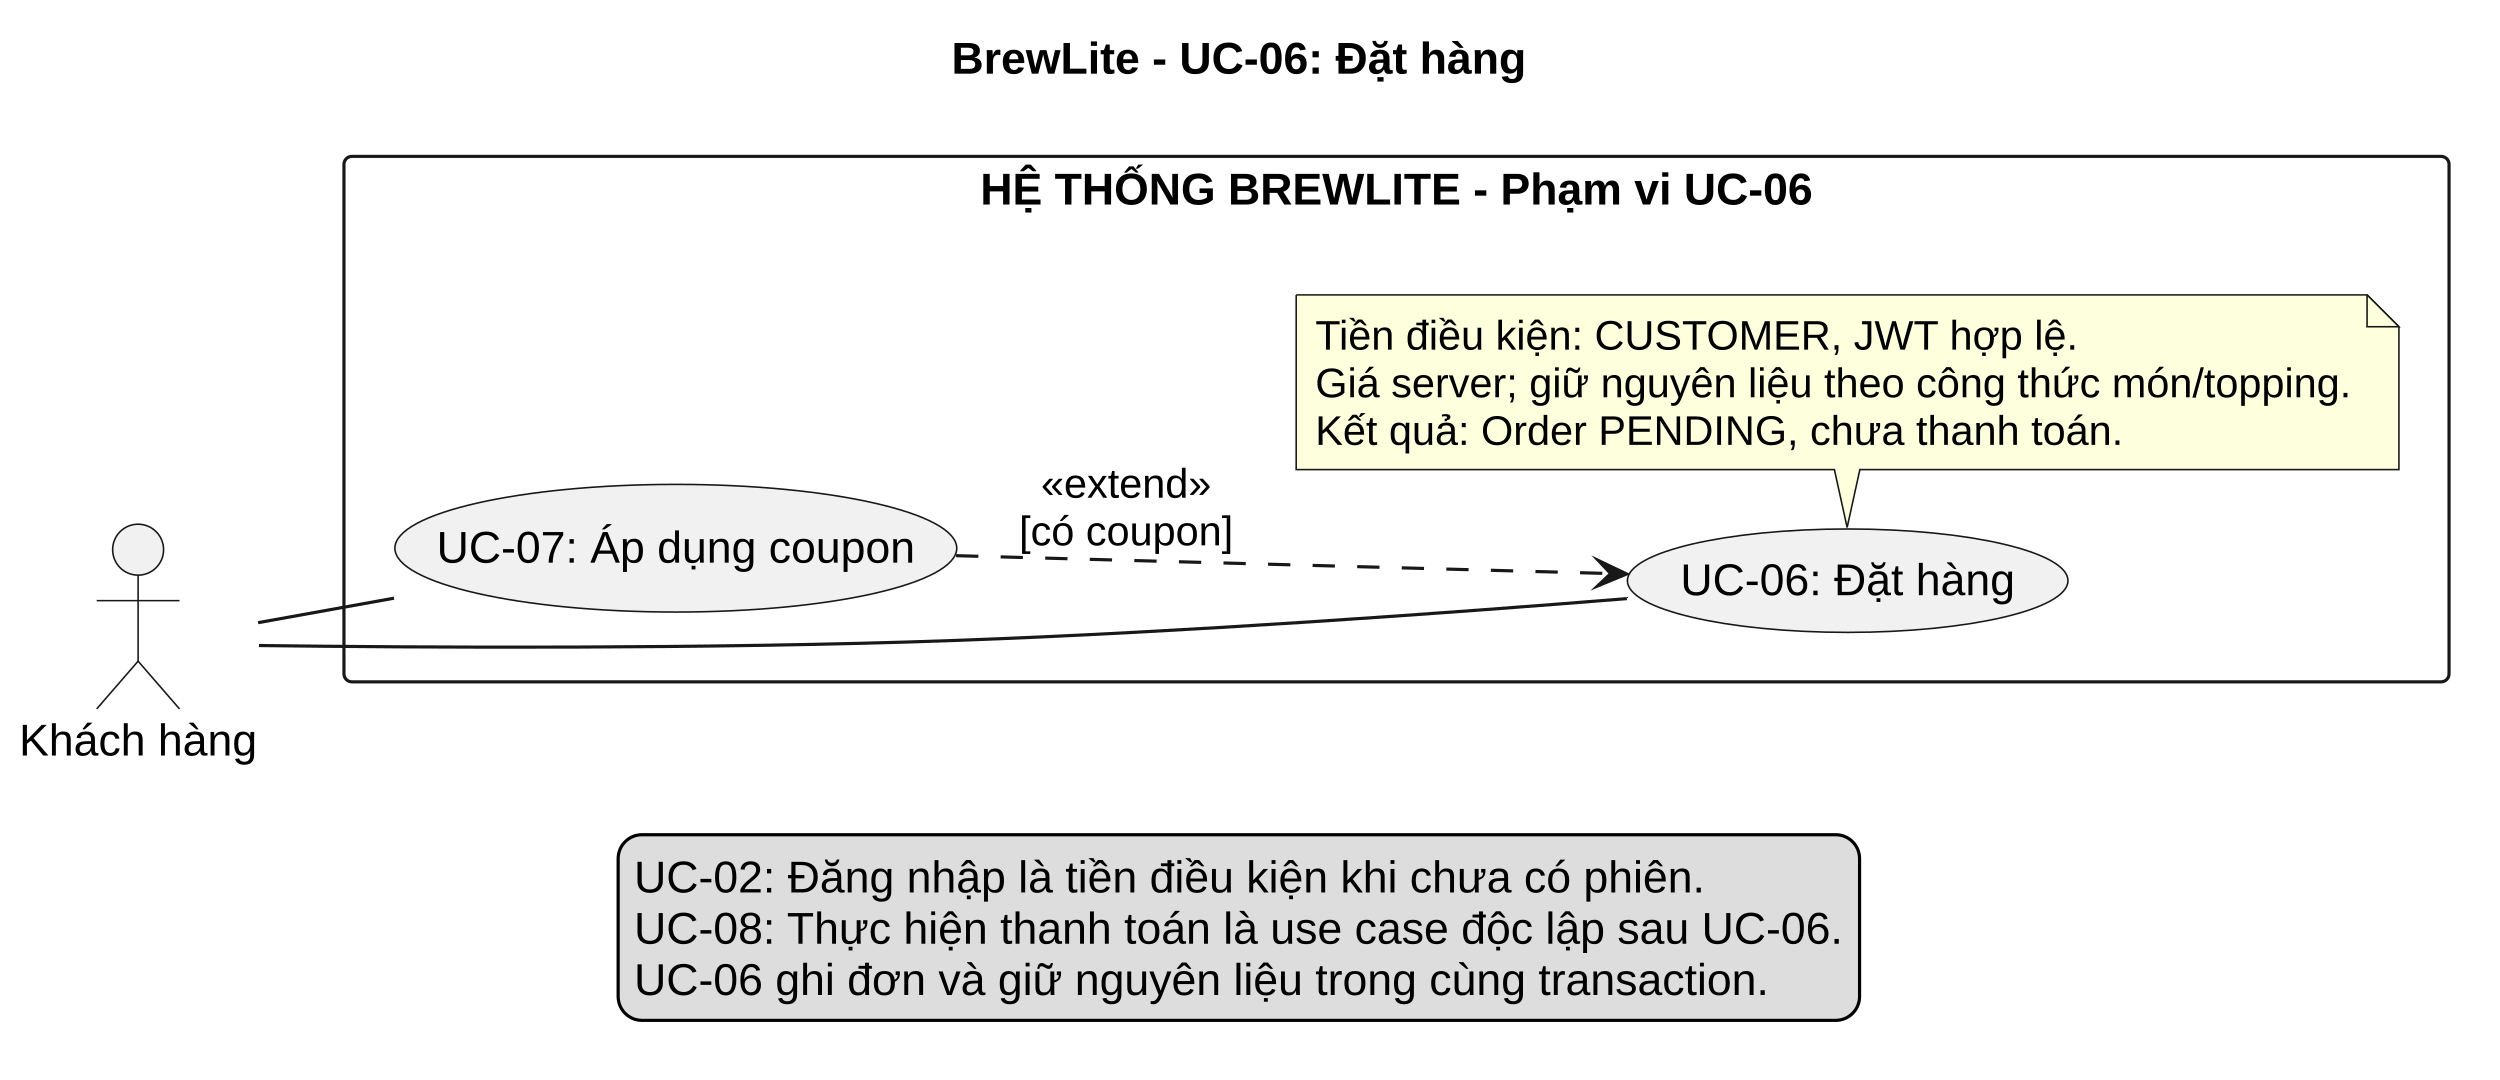
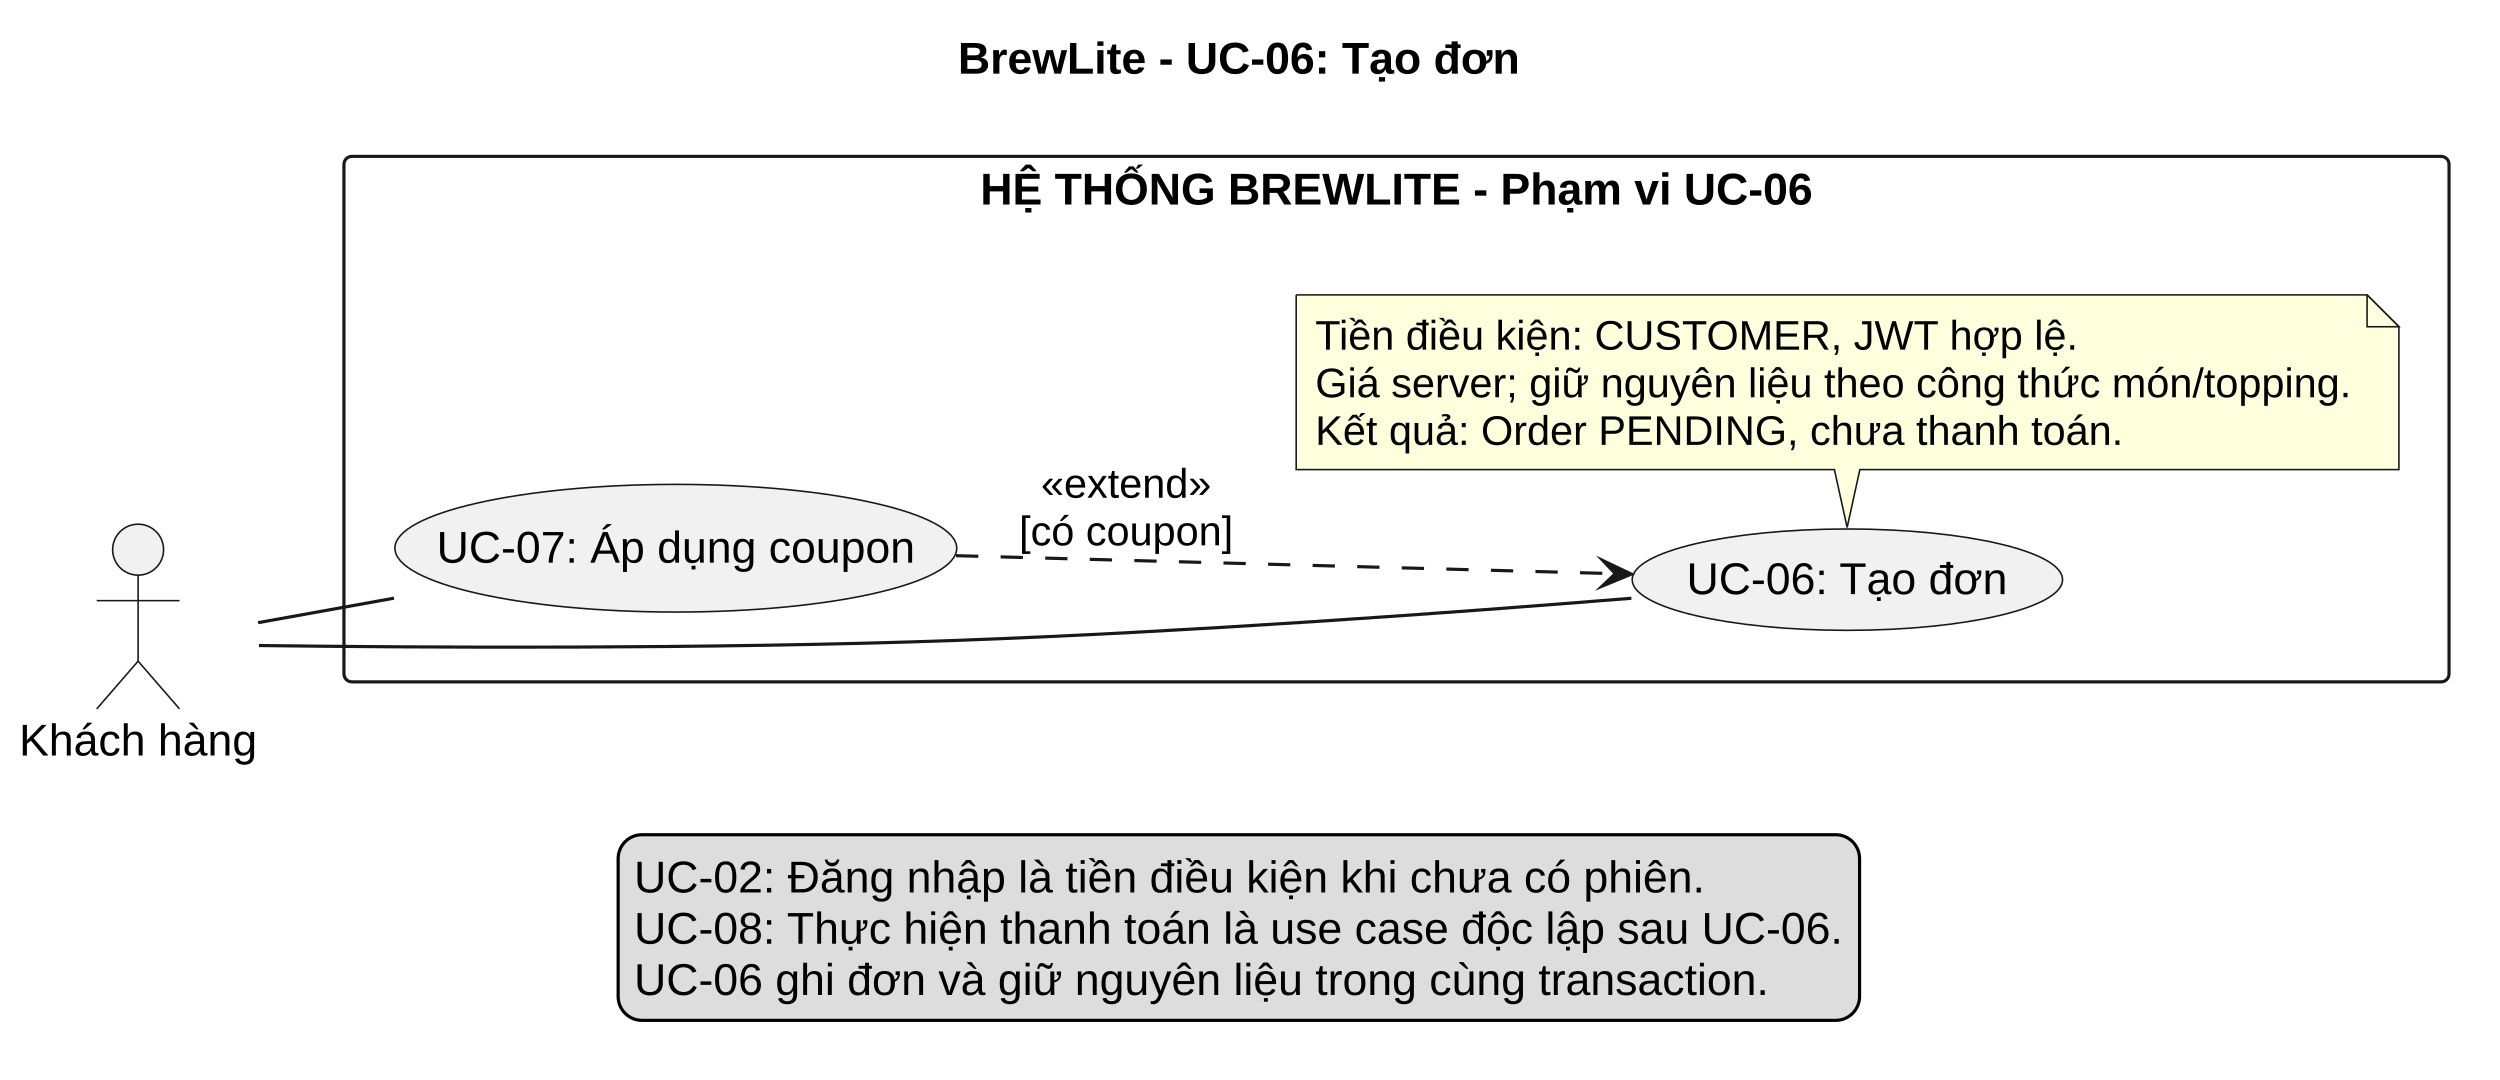
<svg xmlns="http://www.w3.org/2000/svg" version="1.1" data-diagram-type="DESCRIPTION" style="width:785px;height:339px;background:#FFFFFF;" width="785px" height="339px" viewBox="0 0 785 339" zoomAndPan="magnify" preserveAspectRatio="none" contentStyleType="text/css">
  <defs />
  <g font-family="sans-serif" lengthAdjust="spacing">
    <g class="title" data-source-line="5">
-       <text x="298.769" y="23.132" fill="#000" font-size="14" textLength="180.462" font-weight="700" font-family="Arial">BrewLite - UC-06: Đặt hàng</text>
+       <text x="300.796" y="23.132" fill="#000" font-size="14" textLength="176.408" font-weight="700" font-family="Arial">BrewLite - UC-06: Tạo đơn</text>
    </g>
    <g class="cluster" data-qualified-name="H. TH.NG BREWLITE - Ph.m vi UC-06" id="ent0002" data-source-line="7">
      <rect x="108" y="49.099" width="661" height="165" fill="none" style="stroke:#181818;stroke-width:1;" rx="2.5" ry="2.5" />
      <text x="307.821" y="64.23" fill="#000" font-size="14" textLength="261.358" font-weight="700" font-family="Arial">HỆ THỐNG BREWLITE - Phạm vi UC-06</text>
    </g>
    <g class="entity" data-qualified-name="Customer" id="ent0001" data-source-line="6">
      <ellipse cx="43.365" cy="172.599" rx="8" ry="8" fill="#F1F1F1" style="stroke:#181818;stroke-width:0.5;" />
      <path d="M43.365,180.599 L43.365,207.599 M30.365,188.599 L56.365,188.599 M43.365,207.599 L30.365,222.599 M43.365,207.599 L56.365,222.599" style="stroke:#181818;stroke-width:0.5;" fill="none" />
      <text x="6" y="237.23" fill="#000" font-size="14" textLength="74.73" font-family="Arial">Khách hàng</text>
    </g>
    <g class="entity" data-qualified-name="H. TH.NG BREWLITE - Ph.m vi UC-06.Order" id="ent0003" data-source-line="8">
-       <ellipse cx="580.173" cy="182.333" rx="69.173" ry="16.235" fill="#F1F1F1" style="stroke:#181818;stroke-width:0.5;" />
-       <text x="527.646" y="186.883" fill="#000" font-size="14" textLength="105.055" font-family="Arial">UC-06: Đặt hàng</text>
+       <ellipse cx="580.076" cy="182.014" rx="67.576" ry="15.915" fill="#F1F1F1" style="stroke:#181818;stroke-width:0.5;" />
+       <text x="529.576" y="186.563" fill="#000" font-size="14" textLength="101.001" font-family="Arial">UC-06: Tạo đơn</text>
    </g>
    <g class="entity" data-qualified-name="H. TH.NG BREWLITE - Ph.m vi UC-06.Coupon" id="ent0004" data-source-line="9">
      <ellipse cx="212.21" cy="172.141" rx="88.21" ry="20.042" fill="#F1F1F1" style="stroke:#181818;stroke-width:0.5;" />
      <text x="137.104" y="176.69" fill="#000" font-size="14" textLength="150.213" font-family="Arial">UC-07: Áp dụng coupon</text>
    </g>
    <g class="entity" data-qualified-name="H. TH.NG BREWLITE - Ph.m vi UC-06.GMN6" id="ent0007" data-source-line="12">
      <path d="M407,92.599 L407,147.445 A0,0 0 0 0 407,147.445 L576,147.445 L580,165.63 L584,147.445 L753.26,147.445 A0,0 0 0 0 753.26,147.445 L753.26,102.599 L743.26,92.599 L407,92.599 A0,0 0 0 0 407,92.599" style="stroke:#181818;stroke-width:0.5;" fill="#FEFFDD" />
      <path d="M743.26,92.599 L743.26,102.599 L753.26,102.599 L743.26,92.599" style="stroke:#181818;stroke-width:0.5;" fill="#FEFFDD" />
      <text x="413" y="109.792" fill="#000" font-size="13" textLength="240.424" font-family="Arial">Tiền điều kiện: CUSTOMER, JWT hợp lệ.</text>
      <text x="413" y="124.741" fill="#000" font-size="13" textLength="325.26" font-family="Arial">Giá server; giữ nguyên liệu theo công thức món/topping.</text>
      <text x="413" y="139.69" fill="#000" font-size="13" textLength="253.665" font-family="Arial">Kết quả: Order PENDING, chưa thanh toán.</text>
    </g>
    <g class="link" data-entity-1="ent0004" data-entity-2="ent0003" id="lnk5" data-link-type="dependency">
-       <polygon points="510.758,180.234,501.87,175.99,505.759,180.098,501.652,183.987,510.758,180.234" fill="#181818" style="stroke:#181818;stroke-width:1;stroke-linejoin:miter;stroke-miterlimit:10;" />
-       <path d="M300.201,174.481 C364.689,176.243 446.283,178.472 505.759,180.098" style="stroke:#181818;stroke-width:1;stroke-dasharray:7,7;" fill="none" />
+       <polygon points="512.215,180.274,503.327,176.03,507.216,180.137,503.109,184.027,512.215,180.274" fill="#181818" style="stroke:#181818;stroke-width:1;stroke-linejoin:miter;stroke-miterlimit:10;" />
+       <path d="M300.201,174.481 C365.218,176.258 447.704,178.511 507.216,180.137" style="stroke:#181818;stroke-width:1;stroke-dasharray:7,7;" fill="none" />
      <text x="326.862" y="156.292" fill="#000" font-size="13" textLength="53.492" font-family="Arial">«extend»</text>
      <text x="320" y="171.241" fill="#000" font-size="13" textLength="67.215" font-family="Arial">[có coupon]</text>
    </g>
    <g class="link" data-entity-1="ent0001" data-entity-2="ent0003" id="lnk9" data-link-type="association">
-       <path d="M81.325,202.694 C130.994,203.329 222.202,203.897 300,201.099 C372.05,198.507 454.391,192.529 510.841,187.965" style="stroke:#181818;stroke-width:1;" fill="none" />
+       <path d="M81.325,202.694 C130.994,203.329 222.202,203.897 300,201.099 C372.656,198.485 455.778,192.428 512.261,187.85" style="stroke:#181818;stroke-width:1;" fill="none" />
    </g>
    <g class="link" data-entity-1="ent0001" data-entity-2="ent0004" id="lnk10" data-link-type="association">
      <path d="M81.039,195.515 C93.771,193.221 108.657,190.539 123.72,187.825" style="stroke:#181818;stroke-width:1;" fill="none" />
    </g>
    <g class="legend" data-source-line="19">
      <rect x="194.098" y="262.099" width="389.805" height="58.296" fill="#DDD" style="stroke:#000;stroke-width:1;" rx="7.5" ry="7.5" />
      <text x="199.098" y="280.23" fill="#000" font-size="14" textLength="336.246" font-family="Arial">UC-02: Đăng nhập là tiền điều kiện khi chưa có phiên.</text>
      <text x="199.098" y="296.329" fill="#000" font-size="14" textLength="379.805" font-family="Arial">UC-08: Thực hiện thanh toán là use case độc lập sau UC-06.</text>
      <text x="199.098" y="312.428" fill="#000" font-size="14" textLength="356.316" font-family="Arial">UC-06 ghi đơn và giữ nguyên liệu trong cùng transaction.</text>
    </g>
  </g>
</svg>
